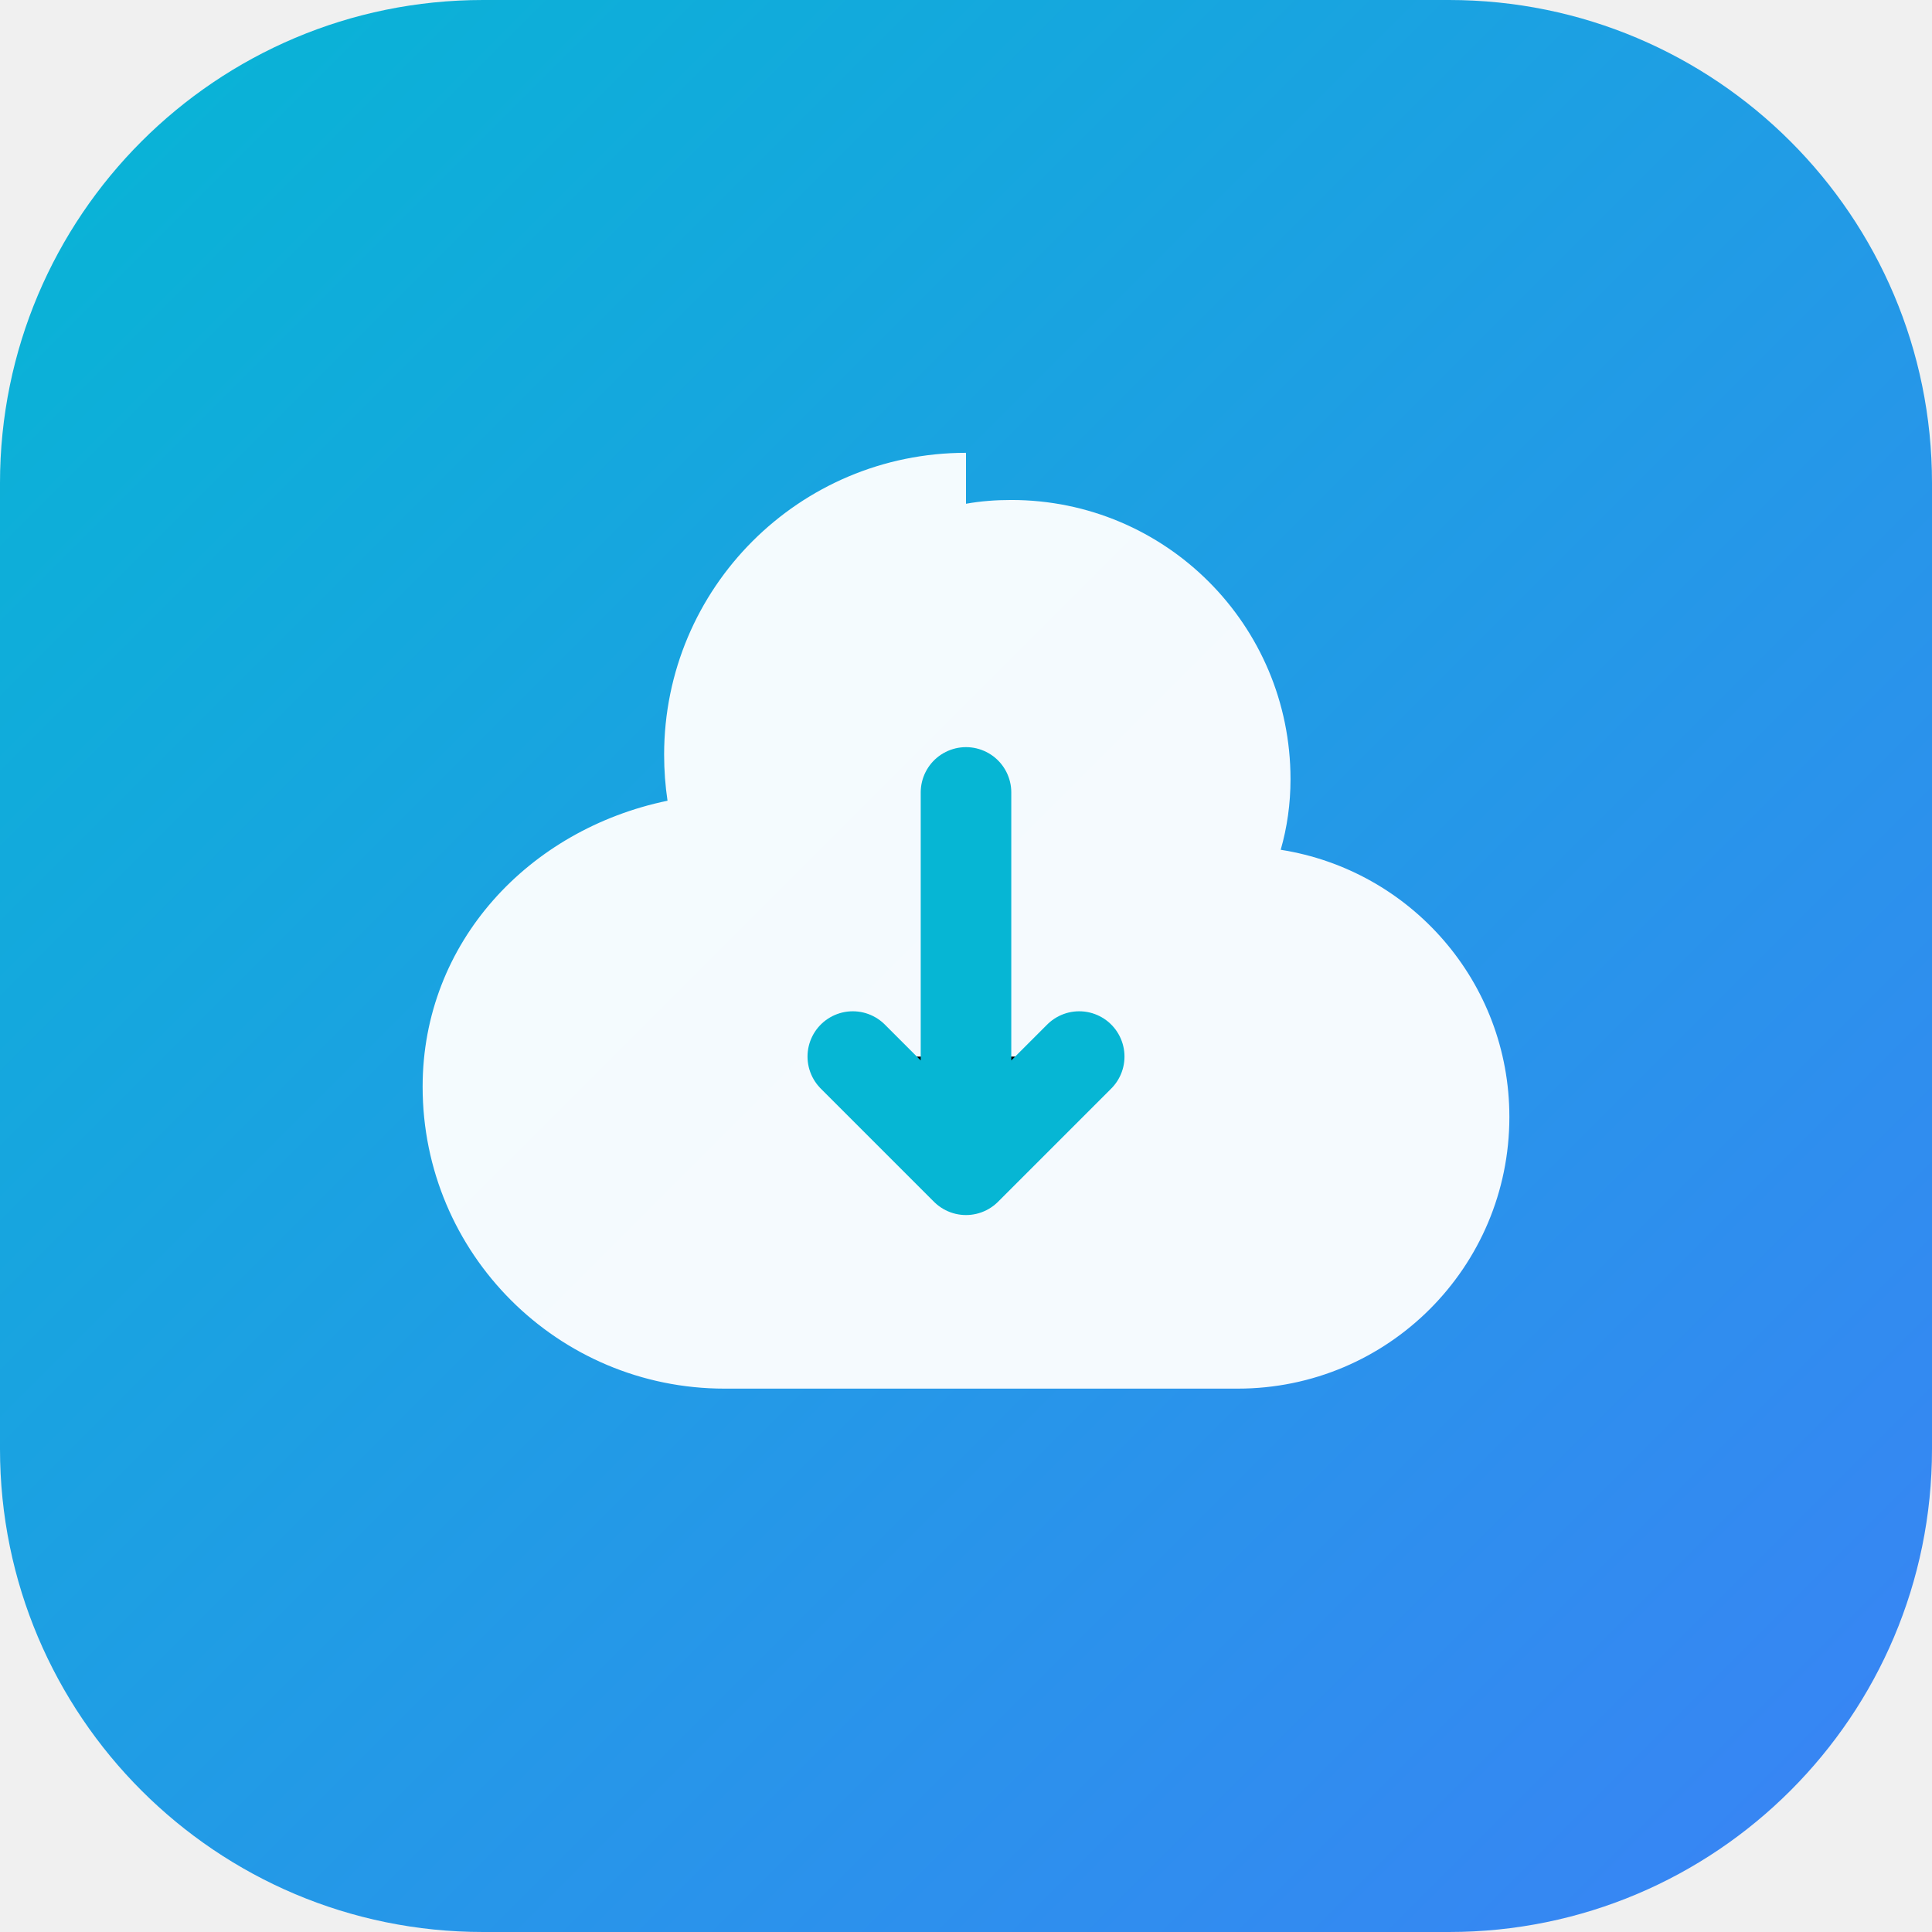
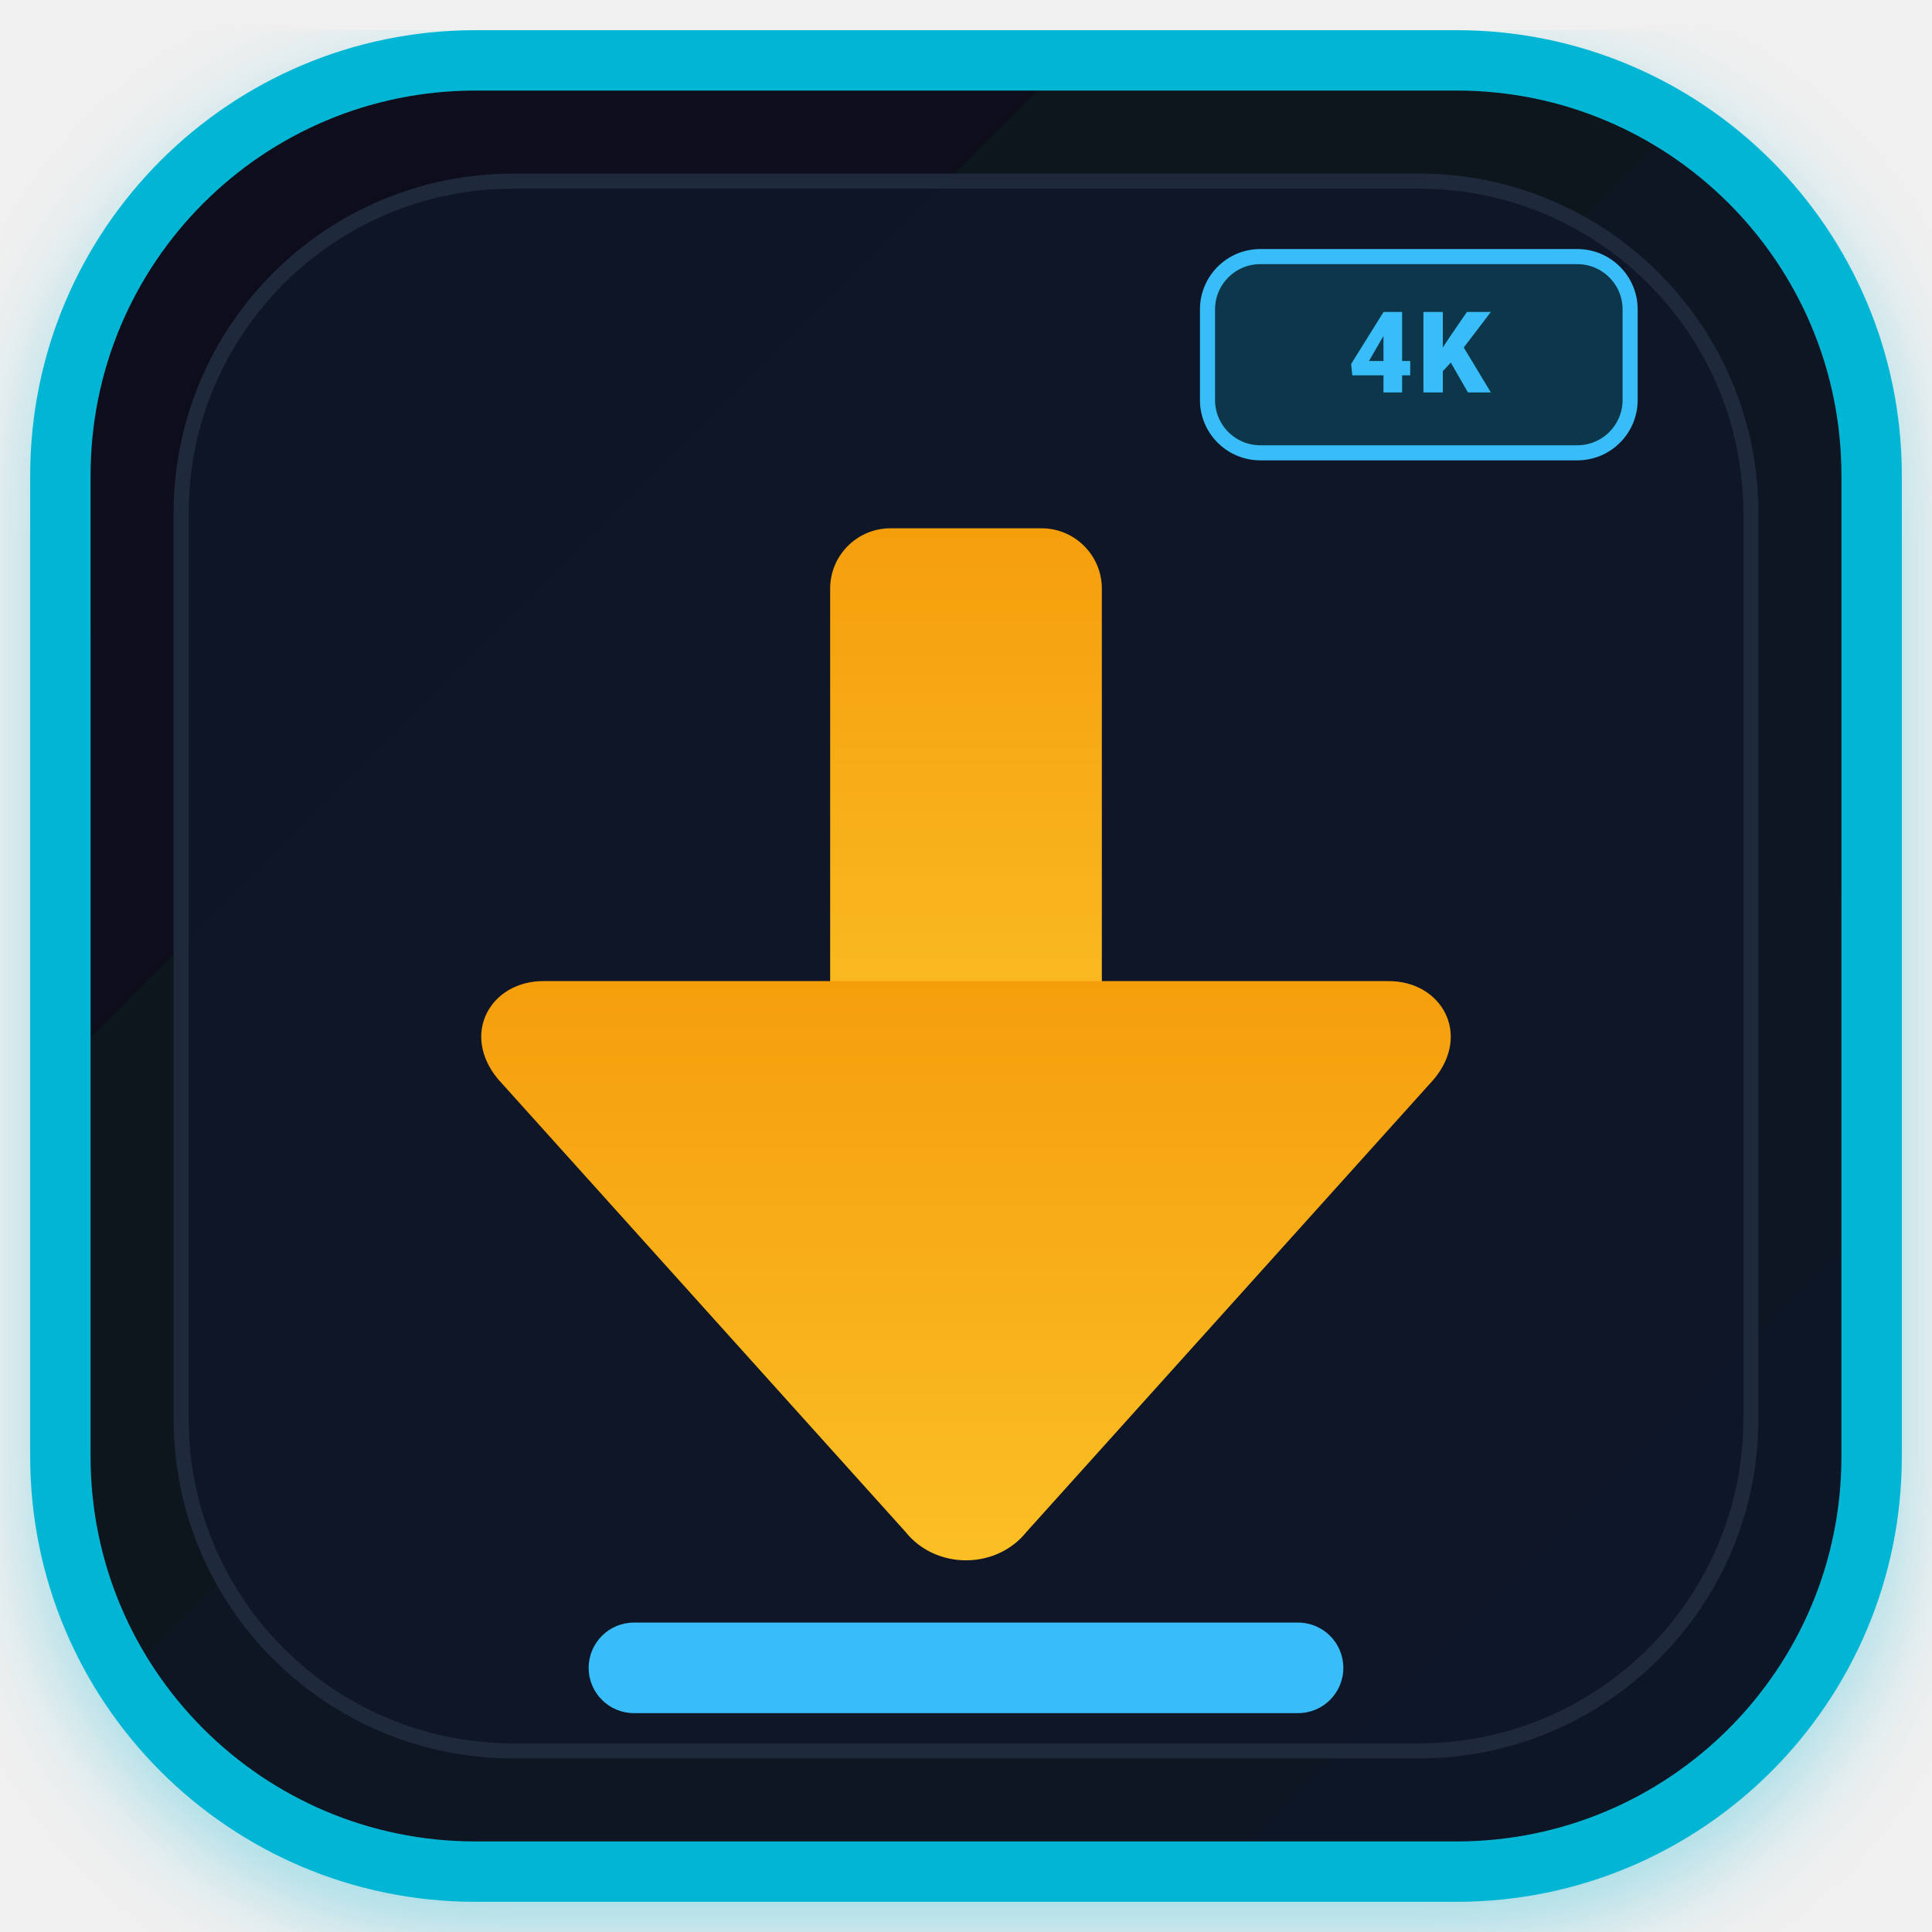
<svg xmlns="http://www.w3.org/2000/svg" viewBox="0 0 512 512" width="512" height="512">
  <defs>
-     <linearGradient id="grad" x1="0%" y1="0%" x2="100%" y2="100%">
-       <stop offset="0%" stop-color="#06b6d4" />
-       <stop offset="100%" stop-color="#3b82f6" />
+     <linearGradient id="bgGrad" x1="0%" y1="0%" x2="100%" y2="100%">
+       <stop offset="0%" stop-color="#0b0f19" />
+       <stop offset="100%" stop-color="#111827" />
    </linearGradient>
+     <linearGradient id="arrowGrad" x1="0%" y1="0%" x2="0%" y2="100%">
+       <stop offset="0%" stop-color="#f59e0b" />
+       <stop offset="100%" stop-color="#fbbf24" />
+     </linearGradient>
+     <filter id="glow" x="-20%" y="-20%" width="140%" height="140%">
+       <feDropShadow dx="0" dy="8" stdDeviation="12" flood-color="#06b6d4" flood-opacity="0.35" />
+     </filter>
  </defs>
-   <rect width="512" height="512" rx="128" fill="url(#grad)" />
-   <path d="M256 120c-44.2 0-80 35.8-80 80 0 4.1.3 8.2.9 12.2C140.2 219.8 112 249.7 112 288c0 44.2 35.8 80 80 80h136c39.8 0 72-32.2 72-72 0-35.8-26.2-65.4-60.6-70.8 1.7-5.9 2.6-12.2 2.6-18.7 0-40.9-33.1-74-74-74-4.1 0-8.1.3-12 1z" fill="#ffffff" opacity="0.95" />
-   <path d="M256 210v100m-30-30l30 30 30-30" stroke="#06b6d4" stroke-width="24" stroke-linecap="round" stroke-linejoin="round" />
+   <rect x="16" y="16" width="480" height="480" rx="110" fill="url(#bgGrad)" stroke="#06b6d4" stroke-width="16" filter="url(#glow)" />
+   <rect x="48" y="48" width="416" height="416" rx="88" fill="#0f172a" fill-opacity="0.85" stroke="#1e293b" stroke-width="4" />
+   <g transform="translate(320, 68)">
+     <rect width="112" height="52" rx="14" fill="#06b6d4" fill-opacity="0.2" stroke="#38bdf8" stroke-width="4" />
+     <text x="56" y="36" fill="#38bdf8" font-family="-apple-system, BlinkMacSystemFont, 'Segoe UI', Roboto, Helvetica, Arial, sans-serif" font-size="30" font-weight="900" text-anchor="middle" letter-spacing="1">4K</text>
+   </g>
+   <rect x="220" y="140" width="72" height="150" rx="16" fill="url(#arrowGrad)" />
+   <path d="M144 260 L368 260 C382 260 390 274 380 286 L272 406 C264 416 248 416 240 406 L132 286 C122 274 130 260 144 260 Z" fill="url(#arrowGrad)" />
+   <rect x="156" y="430" width="200" height="24" rx="12" fill="#38bdf8" />
</svg>
